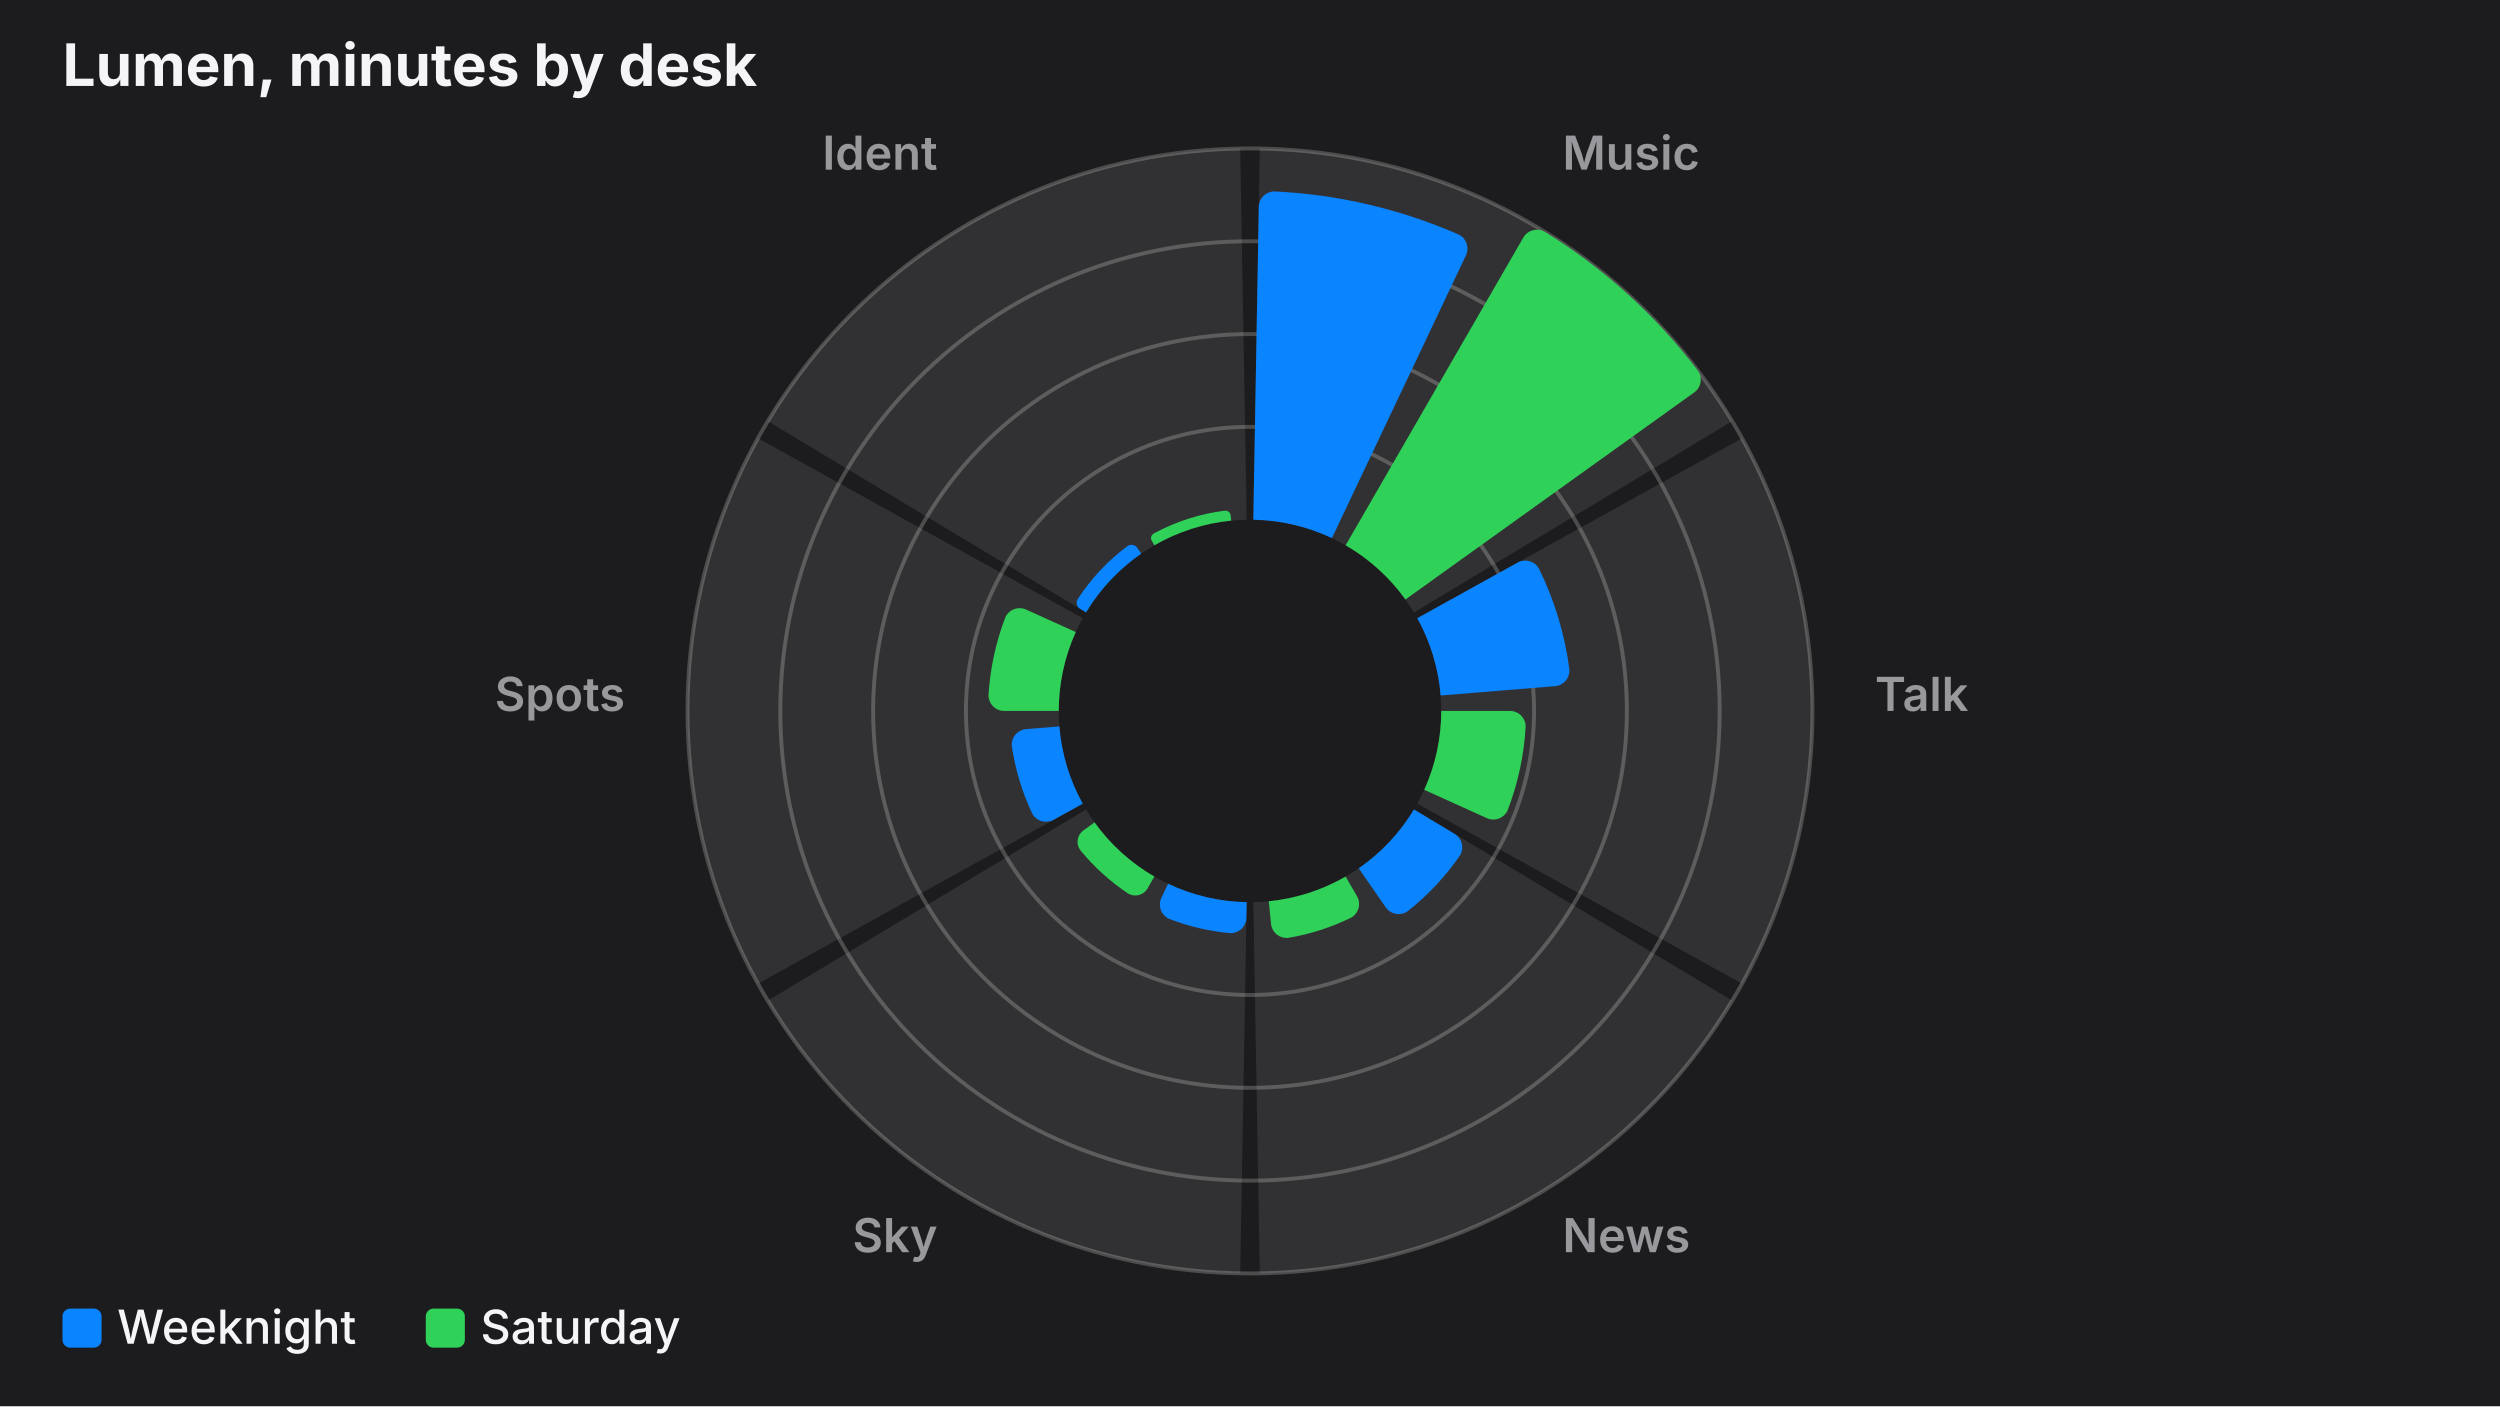
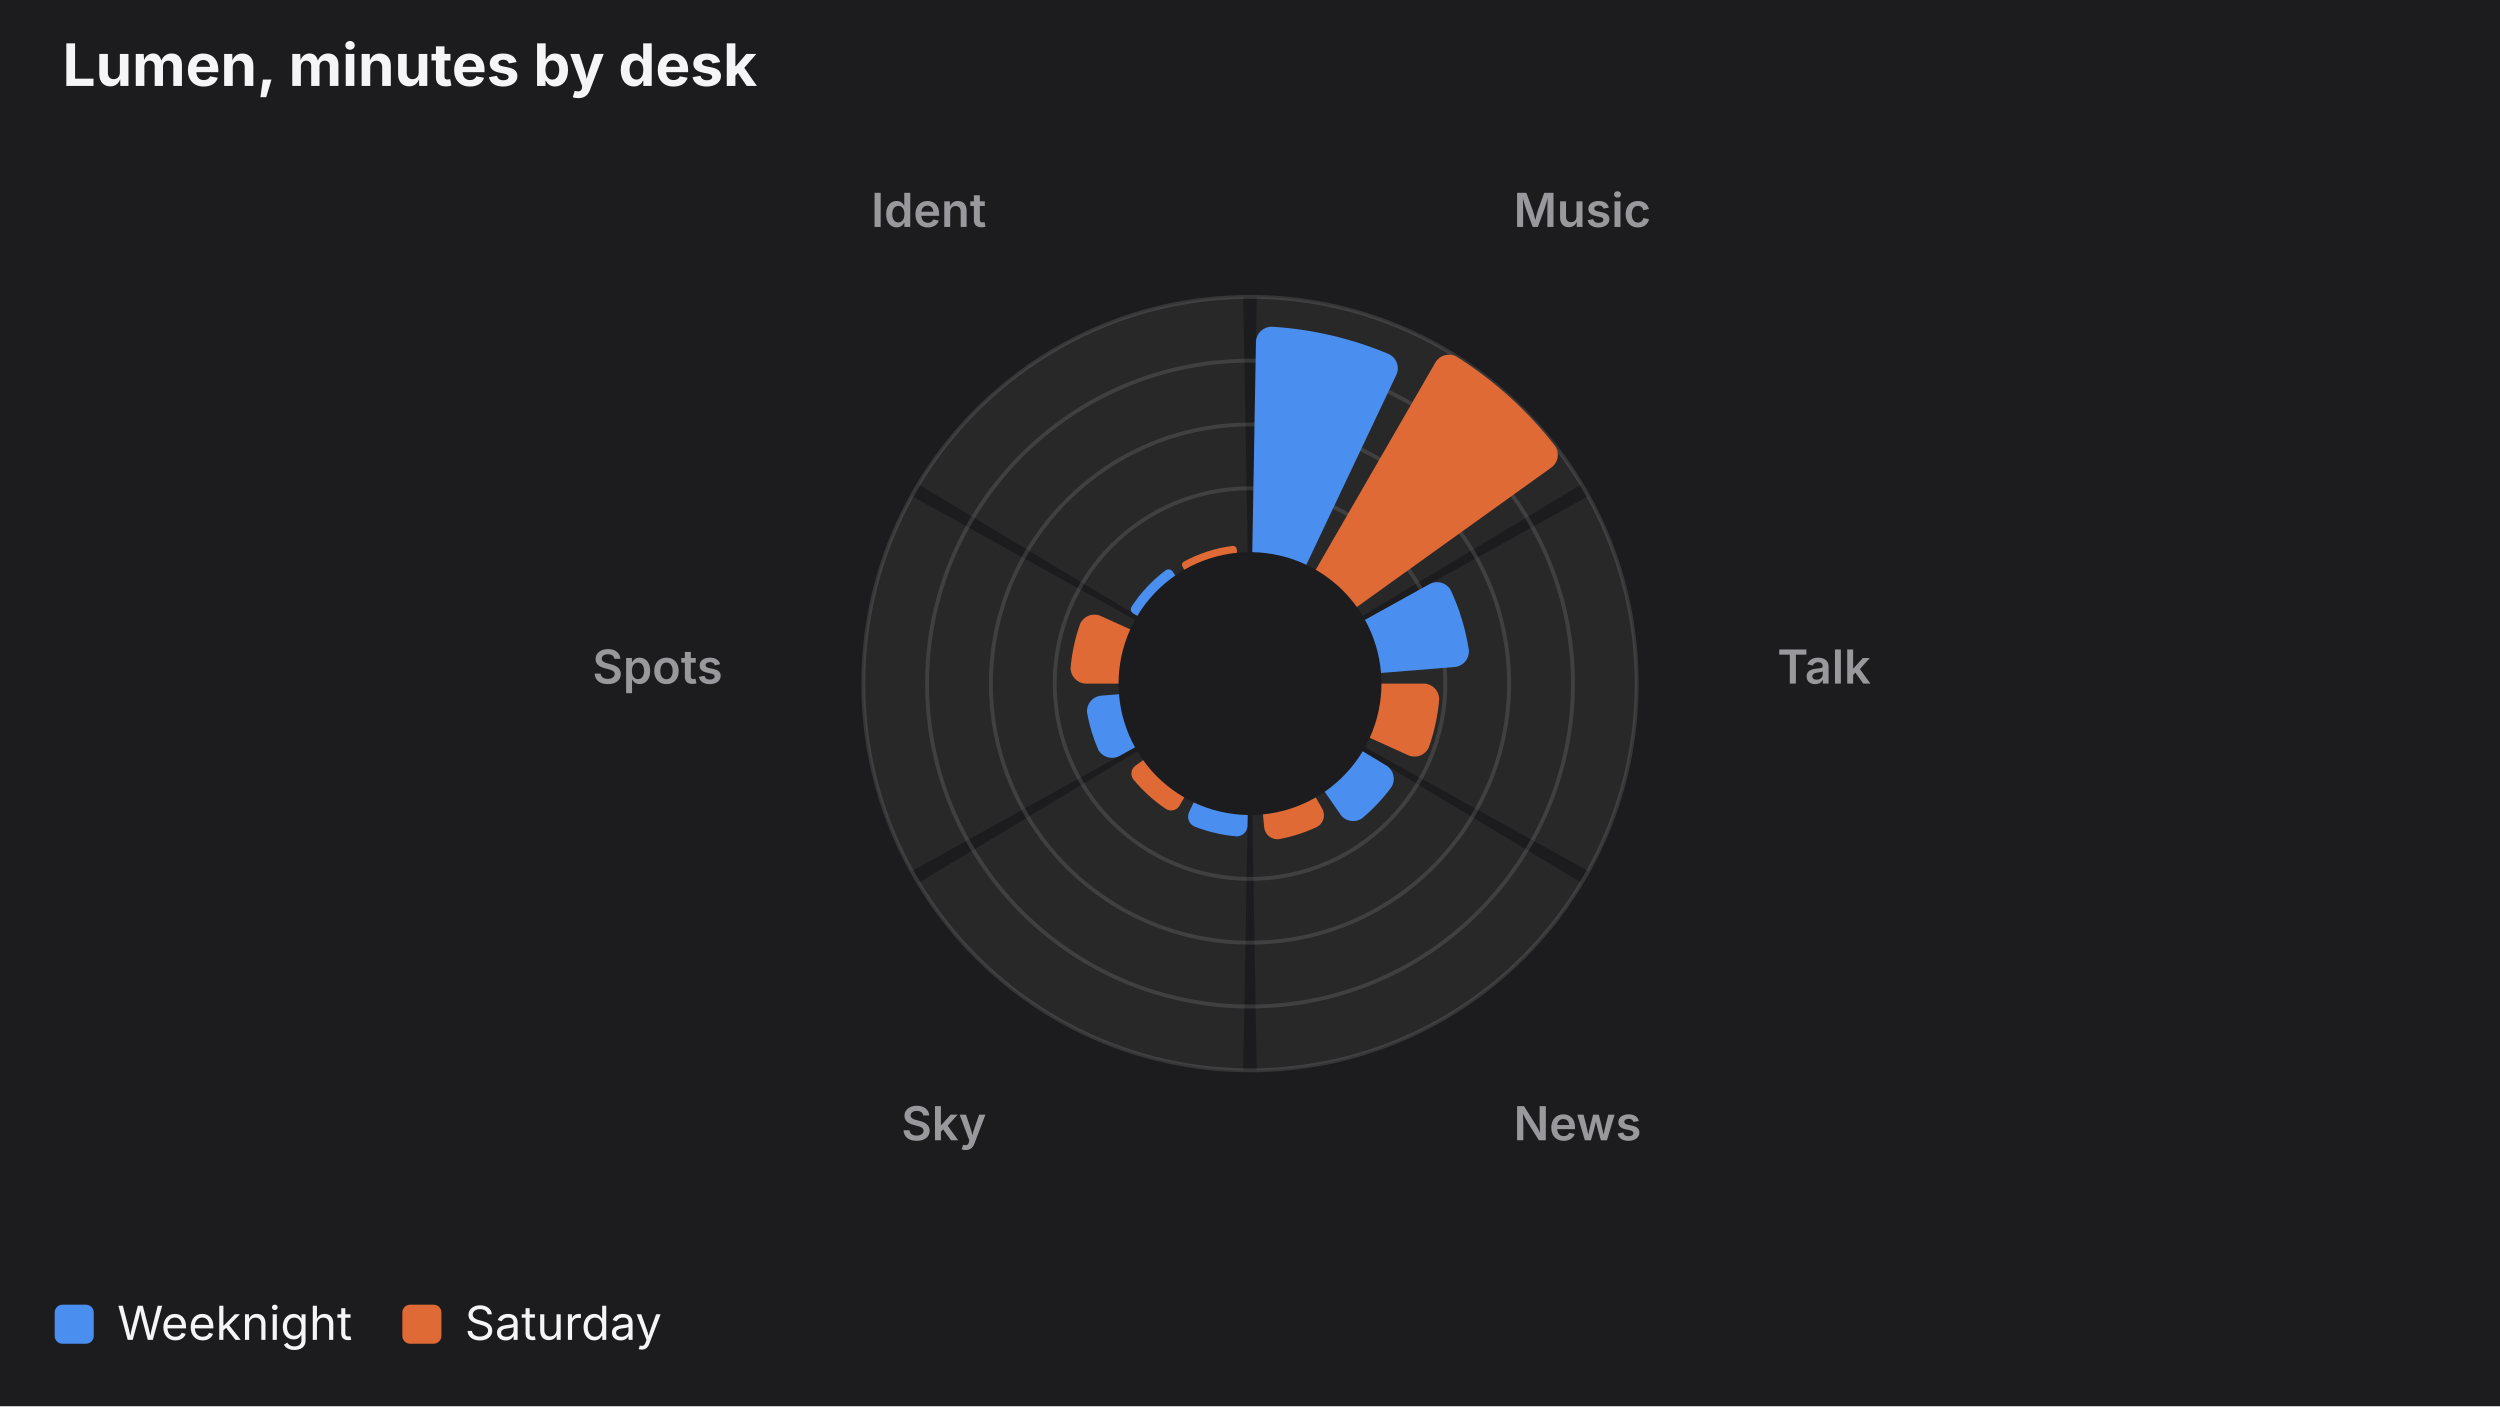
- <svg xmlns="http://www.w3.org/2000/svg" width="640" height="360" viewBox="0 0 640 360" role="img" aria-label="Saturday music runs longer, and talk shrinks." class="ck-chart" data-ck-type="radial-bar" data-ck-renderer="radial-bar" data-ck-id="ckqfrrm1" style="color-scheme:dark;font-family:Inter, sans-serif;font-variant-numeric:tabular-nums;font-feature-settings:'tnum'">
+ <svg xmlns="http://www.w3.org/2000/svg" width="640" height="360" viewBox="0 0 640 360" role="img" aria-label="Saturday music runs longer, and talk shrinks." class="ck-chart" data-ck-type="radial-bar" data-ck-renderer="radial-bar" data-ck-id="ckqfrrm1" style="color-scheme:dark;font-family:Inter, sans-serif;font-variant-numeric:tabular-nums;font-feature-settings:'tnum';--ck-font-family:Inter, sans-serif">
  <rect width="100%" height="100%" fill="#1c1c1e" data-ck-card="1" />
  <rect width="100%" height="100%" fill="transparent" />
  <text x="16" y="22" text-anchor="start" fill="#f5f5f7" font-size="15" font-weight="650">Lumen, minutes by desk</text>
  <g data-ck-coordinate="polar">
-     <circle data-ck-grid="polar" cx="320" cy="182" r="72.72" fill="none" stroke="rgba(245, 245, 247, 0.22)" />
-     <circle data-ck-grid="polar" cx="320" cy="182" r="96.48" fill="none" stroke="rgba(245, 245, 247, 0.22)" />
-     <circle data-ck-grid="polar" cx="320" cy="182" r="120.24" fill="none" stroke="rgba(245, 245, 247, 0.22)" />
-     <circle data-ck-grid="polar" cx="320" cy="182" r="144" fill="none" stroke="rgba(245, 245, 247, 0.22)" />
-     <path data-ck-track="1" d="M 322.51 38.02 A 144 144 0 0 1 443.43 107.83 L 361.97 156.78 A 48.96 48.96 0 0 0 320.85 133.05 Z" fill="rgba(245, 245, 247, 0.22)" fill-opacity="0.45" />
-     <path d="M 326.32 49.01 A 133.14 133.14 0 0 1 373.38 60.03 A 4 4 0 0 1 375.31 65.31 L 340.97 137.76 A 48.96 48.96 0 0 0 320.85 133.05 L 322.25 52.88 A 4 4 0 0 1 326.32 49.01 Z" fill="#0a84ff" data-ck-name="Weeknight" data-ck-i="0" data-ck-mark="radial-bar" aria-label="Music, Weeknight: 186" />
-     <path d="M 395.44 59.34 A 144 144 0 0 1 434.65 94.87 A 4 4 0 0 1 433.78 100.42 L 359.79 153.47 A 48.96 48.96 0 0 0 344.48 139.6 L 390 60.76 A 4 4 0 0 1 395.44 59.34 Z" fill="#30d158" data-ck-name="Saturday" data-ck-i="0" data-ck-mark="radial-bar" aria-label="Music, Saturday: 210" />
-     <text x="400" y="43.44" text-anchor="start" fill="#98989d" font-size="12" font-weight="560">Music</text>
-     <path data-ck-track="1" d="M 445.95 112.19 A 144 144 0 0 1 445.95 251.81 L 362.82 205.74 A 48.96 48.96 0 0 0 362.82 158.26 Z" fill="rgba(245, 245, 247, 0.22)" fill-opacity="0.45" />
-     <path d="M 393.97 145.57 A 82.45 82.45 0 0 1 401.76 171.35 A 4 4 0 0 1 398.19 175.65 L 368.8 178.04 A 48.96 48.96 0 0 0 362.82 158.26 L 388.61 143.97 A 4 4 0 0 1 393.97 145.57 Z" fill="#0a84ff" data-ck-name="Weeknight" data-ck-i="1" data-ck-mark="radial-bar" aria-label="Talk, Weeknight: 74" />
-     <path d="M 390.57 186 A 70.68 70.68 0 0 1 385.94 207.47 A 4 4 0 0 1 380.75 209.5 L 364.6 202.19 A 48.96 48.96 0 0 0 368.96 182 L 386.68 182 A 4 4 0 0 1 390.57 186 Z" fill="#30d158" data-ck-name="Saturday" data-ck-i="1" data-ck-mark="radial-bar" aria-label="Talk, Saturday: 48" />
-     <text x="480" y="182" text-anchor="start" fill="#98989d" font-size="12" font-weight="560">Talk</text>
-     <path data-ck-track="1" d="M 443.43 256.17 A 144 144 0 0 1 322.51 325.98 L 320.85 230.95 A 48.96 48.96 0 0 0 361.97 207.22 Z" fill="rgba(245, 245, 247, 0.22)" fill-opacity="0.45" />
-     <path d="M 373.77 218.97 A 65.25 65.25 0 0 1 360.31 233.31 A 4 4 0 0 1 354.82 232.39 L 347.83 222.28 A 48.96 48.96 0 0 0 361.97 207.22 L 372.5 213.55 A 4 4 0 0 1 373.77 218.97 Z" fill="#0a84ff" data-ck-name="Weeknight" data-ck-i="2" data-ck-mark="radial-bar" aria-label="News, Weeknight: 36" />
-     <path d="M 345.93 234.9 A 58.92 58.92 0 0 1 329.75 240.1 A 4 4 0 0 1 325.4 236.65 L 324.81 230.72 A 48.96 48.96 0 0 0 344.48 224.4 L 347.46 229.56 A 4 4 0 0 1 345.93 234.9 Z" fill="#30d158" data-ck-name="Saturday" data-ck-i="2" data-ck-mark="radial-bar" aria-label="News, Saturday: 22" />
-     <text x="400" y="320.56" text-anchor="start" fill="#98989d" font-size="12" font-weight="560">News</text>
-     <path data-ck-track="1" d="M 317.49 325.98 A 144 144 0 0 1 196.57 256.17 L 278.03 207.22 A 48.96 48.96 0 0 0 319.15 230.95 Z" fill="rgba(245, 245, 247, 0.22)" fill-opacity="0.45" />
-     <path d="M 315.01 238.89 A 57.11 57.11 0 0 1 299.21 235.19 A 4 4 0 0 1 297.25 229.99 L 299.03 226.24 A 48.96 48.96 0 0 0 319.15 230.95 L 319.07 235.1 A 4 4 0 0 1 315.01 238.89 Z" fill="#0a84ff" data-ck-name="Weeknight" data-ck-i="3" data-ck-mark="radial-bar" aria-label="Sky, Weeknight: 18" />
-     <path d="M 288.82 228.76 A 56.2 56.2 0 0 1 276.53 217.62 A 3.62 3.62 0 0 1 277.27 212.64 L 280.21 210.53 A 48.96 48.96 0 0 0 295.52 224.4 L 293.71 227.54 A 3.62 3.62 0 0 1 288.82 228.76 Z" fill="#30d158" data-ck-name="Saturday" data-ck-i="3" data-ck-mark="radial-bar" aria-label="Sky, Saturday: 16" />
-     <text x="240" y="320.56" text-anchor="end" fill="#98989d" font-size="12" font-weight="560">Sky</text>
-     <path data-ck-track="1" d="M 194.05 251.81 A 144 144 0 0 1 194.05 112.19 L 277.18 158.26 A 48.96 48.96 0 0 0 277.18 205.74 Z" fill="rgba(245, 245, 247, 0.22)" fill-opacity="0.45" />
-     <path d="M 264.27 208.32 A 61.63 61.63 0 0 1 259.02 190.96 A 4 4 0 0 1 262.56 186.66 L 271.2 185.96 A 48.96 48.96 0 0 0 277.18 205.74 L 269.59 209.94 A 4 4 0 0 1 264.27 208.32 Z" fill="#0a84ff" data-ck-name="Weeknight" data-ck-i="4" data-ck-mark="radial-bar" aria-label="Spots, Weeknight: 28" />
-     <path d="M 253.06 178 A 67.06 67.06 0 0 1 257.37 158.03 A 4 4 0 0 1 262.55 155.99 L 275.4 161.81 A 48.96 48.96 0 0 0 271.04 182 L 256.94 182 A 4 4 0 0 1 253.06 178 Z" fill="#30d158" data-ck-name="Saturday" data-ck-i="4" data-ck-mark="radial-bar" aria-label="Spots, Saturday: 40" />
-     <text x="160" y="182" text-anchor="end" fill="#98989d" font-size="12" font-weight="560">Spots</text>
-     <path data-ck-track="1" d="M 196.57 107.83 A 144 144 0 0 1 317.49 38.02 L 319.15 133.05 A 48.96 48.96 0 0 0 278.03 156.78 Z" fill="rgba(245, 245, 247, 0.22)" fill-opacity="0.45" />
-     <path d="M 275.89 153.38 A 52.58 52.58 0 0 1 288.64 139.79 A 1.81 1.81 0 0 1 291.14 140.23 L 292.17 141.72 A 48.96 48.96 0 0 0 278.03 156.78 L 276.48 155.85 A 1.81 1.81 0 0 1 275.89 153.38 Z" fill="#0a84ff" data-ck-name="Weeknight" data-ck-i="5" data-ck-mark="radial-bar" aria-label="Ident, Weeknight: 8" />
-     <path d="M 295.35 136.58 A 51.68 51.68 0 0 1 313.57 130.73 A 1.36 1.36 0 0 1 315.05 131.93 L 315.19 133.28 A 48.96 48.96 0 0 0 295.52 139.6 L 294.84 138.42 A 1.36 1.36 0 0 1 295.35 136.58 Z" fill="#30d158" data-ck-name="Saturday" data-ck-i="5" data-ck-mark="radial-bar" aria-label="Ident, Saturday: 6" />
-     <text x="240" y="43.44" text-anchor="end" fill="#98989d" font-size="12" font-weight="560">Ident</text>
+     <circle data-ck-grid="polar" cx="320" cy="175" r="50" fill="none" stroke="rgba(245, 245, 247, 0.12)" />
+     <circle data-ck-grid="polar" cx="320" cy="175" r="66.33" fill="none" stroke="rgba(245, 245, 247, 0.12)" />
+     <circle data-ck-grid="polar" cx="320" cy="175" r="82.67" fill="none" stroke="rgba(245, 245, 247, 0.12)" />
+     <circle data-ck-grid="polar" cx="320" cy="175" r="99" fill="none" stroke="rgba(245, 245, 247, 0.12)" />
+     <path data-ck-track="1" d="M 321.73 76.02 A 99 99 0 0 1 404.86 124.01 L 348.85 157.66 A 33.66 33.66 0 0 0 320.59 141.35 Z" fill="rgba(245, 245, 247, 0.12)" fill-opacity="0.45" />
+     <path d="M 325.59 83.64 A 91.53 91.53 0 0 1 355.55 90.65 A 4 4 0 0 1 357.49 95.9 L 334.42 144.58 A 33.66 33.66 0 0 0 320.59 141.35 L 321.53 87.48 A 4 4 0 0 1 325.59 83.64 Z" fill="#4a8ff0" data-ck-name="Weeknight" data-ck-i="0" data-ck-mark="radial-bar" aria-label="Music, Weeknight: 186" />
+     <path d="M 372.92 91.33 A 99 99 0 0 1 398.06 114.11 A 4 4 0 0 1 397.21 119.64 L 347.36 155.39 A 33.66 33.66 0 0 0 336.83 145.85 L 367.5 92.73 A 4 4 0 0 1 372.92 91.33 Z" fill="#e06a35" data-ck-name="Saturday" data-ck-i="0" data-ck-mark="radial-bar" aria-label="Music, Saturday: 210" />
+     <text x="387.5" y="58.09" text-anchor="start" fill="#98989d" font-size="12" font-weight="560">Music</text>
+     <path data-ck-track="1" d="M 406.59 127 A 99 99 0 0 1 406.59 223 L 349.44 191.32 A 33.66 33.66 0 0 0 349.44 158.68 Z" fill="rgba(245, 245, 247, 0.12)" fill-opacity="0.45" />
+     <path d="M 371.39 151.08 A 56.68 56.68 0 0 1 376.03 166.44 A 4 4 0 0 1 372.51 170.74 L 353.55 172.28 A 33.66 33.66 0 0 0 349.44 158.68 L 366.08 149.46 A 4 4 0 0 1 371.39 151.08 Z" fill="#4a8ff0" data-ck-name="Weeknight" data-ck-i="1" data-ck-mark="radial-bar" aria-label="Talk, Weeknight: 74" />
+     <path d="M 368.43 179 A 48.59 48.59 0 0 1 365.77 191.34 A 4 4 0 0 1 360.62 193.39 L 350.66 188.88 A 33.66 33.66 0 0 0 353.66 175 L 364.59 175 A 4 4 0 0 1 368.43 179 Z" fill="#e06a35" data-ck-name="Saturday" data-ck-i="1" data-ck-mark="radial-bar" aria-label="Talk, Saturday: 48" />
+     <text x="455" y="175" text-anchor="start" fill="#98989d" font-size="12" font-weight="560">Talk</text>
+     <path data-ck-track="1" d="M 404.86 225.99 A 99 99 0 0 1 321.73 273.98 L 320.59 208.65 A 33.66 33.66 0 0 0 348.85 192.34 Z" fill="rgba(245, 245, 247, 0.12)" fill-opacity="0.45" />
+     <path d="M 356.24 201.44 A 44.86 44.86 0 0 1 348.69 209.49 A 4 4 0 0 1 343.23 208.62 L 339.13 202.69 A 33.66 33.66 0 0 0 348.85 192.34 L 355.02 196.05 A 4 4 0 0 1 356.24 201.44 Z" fill="#4a8ff0" data-ck-name="Weeknight" data-ck-i="2" data-ck-mark="radial-bar" aria-label="News, Weeknight: 36" />
+     <path d="M 337.22 211.66 A 40.51 40.51 0 0 1 327.37 214.83 A 3.42 3.42 0 0 1 323.64 211.9 L 323.31 208.5 A 33.66 33.66 0 0 0 336.83 204.15 L 338.54 207.11 A 3.42 3.42 0 0 1 337.22 211.66 Z" fill="#e06a35" data-ck-name="Saturday" data-ck-i="2" data-ck-mark="radial-bar" aria-label="News, Saturday: 22" />
+     <text x="387.5" y="291.91" text-anchor="start" fill="#98989d" font-size="12" font-weight="560">News</text>
+     <path data-ck-track="1" d="M 318.27 273.98 A 99 99 0 0 1 235.14 225.99 L 291.15 192.34 A 33.66 33.66 0 0 0 319.41 208.65 Z" fill="rgba(245, 245, 247, 0.12)" fill-opacity="0.45" />
+     <path d="M 316.52 214.11 A 39.26 39.26 0 0 1 305.76 211.59 A 2.8 2.8 0 0 1 304.38 207.95 L 305.58 205.42 A 33.66 33.66 0 0 0 319.41 208.65 L 319.36 211.45 A 2.8 2.8 0 0 1 316.52 214.11 Z" fill="#4a8ff0" data-ck-name="Weeknight" data-ck-i="3" data-ck-mark="radial-bar" aria-label="Sky, Weeknight: 18" />
+     <path d="M 298.57 207.15 A 38.64 38.64 0 0 1 290.11 199.49 A 2.49 2.49 0 0 1 290.62 196.06 L 292.64 194.61 A 33.66 33.66 0 0 0 303.17 204.15 L 301.93 206.31 A 2.49 2.49 0 0 1 298.57 207.15 Z" fill="#e06a35" data-ck-name="Saturday" data-ck-i="3" data-ck-mark="radial-bar" aria-label="Sky, Saturday: 16" />
+     <text x="252.5" y="291.91" text-anchor="end" fill="#98989d" font-size="12" font-weight="560">Sky</text>
+     <path data-ck-track="1" d="M 233.41 223 A 99 99 0 0 1 233.41 127 L 290.56 158.68 A 33.66 33.66 0 0 0 290.56 191.32 Z" fill="rgba(245, 245, 247, 0.12)" fill-opacity="0.45" />
+     <path d="M 281.17 191.96 A 42.37 42.37 0 0 1 278.28 182.39 A 4 4 0 0 1 281.75 178.1 L 286.45 177.72 A 33.66 33.66 0 0 0 290.56 191.32 L 286.44 193.6 A 4 4 0 0 1 281.17 191.96 Z" fill="#4a8ff0" data-ck-name="Weeknight" data-ck-i="4" data-ck-mark="radial-bar" aria-label="Spots, Weeknight: 28" />
+     <path d="M 274.07 171.01 A 46.11 46.11 0 0 1 276.51 159.69 A 4 4 0 0 1 281.64 157.63 L 289.34 161.12 A 33.66 33.66 0 0 0 286.34 175 L 277.89 175 A 4 4 0 0 1 274.07 171.01 Z" fill="#e06a35" data-ck-name="Saturday" data-ck-i="4" data-ck-mark="radial-bar" aria-label="Spots, Saturday: 40" />
+     <text x="185" y="175" text-anchor="end" fill="#98989d" font-size="12" font-weight="560">Spots</text>
+     <path data-ck-track="1" d="M 235.14 124.01 A 99 99 0 0 1 318.27 76.02 L 319.41 141.35 A 33.66 33.66 0 0 0 291.15 157.66 Z" fill="rgba(245, 245, 247, 0.12)" fill-opacity="0.45" />
+     <path d="M 289.67 155.33 A 36.15 36.15 0 0 1 298.44 145.98 A 1.24 1.24 0 0 1 300.16 146.28 L 300.87 147.31 A 33.66 33.66 0 0 0 291.15 157.66 L 290.08 157.02 A 1.24 1.24 0 0 1 289.67 155.33 Z" fill="#4a8ff0" data-ck-name="Weeknight" data-ck-i="5" data-ck-mark="radial-bar" aria-label="Ident, Weeknight: 8" />
+     <path d="M 303.05 143.78 A 35.53 35.53 0 0 1 315.58 139.75 A 0.93 0.93 0 0 1 316.6 140.57 L 316.69 141.5 A 33.66 33.66 0 0 0 303.17 145.85 L 302.7 145.04 A 0.93 0.93 0 0 1 303.05 143.78 Z" fill="#e06a35" data-ck-name="Saturday" data-ck-i="5" data-ck-mark="radial-bar" aria-label="Ident, Saturday: 6" />
+     <text x="252.5" y="58.09" text-anchor="end" fill="#98989d" font-size="12" font-weight="560">Ident</text>
  </g>
-   <rect x="16" y="335" width="10" height="10" rx="2" fill="#0a84ff" />
-   <text x="30" y="344" text-anchor="start" fill="#f5f5f7" font-size="12" font-weight="500">Weeknight</text>
-   <rect x="109" y="335" width="10" height="10" rx="2" fill="#30d158" />
-   <text x="123" y="344" text-anchor="start" fill="#f5f5f7" font-size="12" font-weight="500">Saturday</text>
+   <g data-ck-legend="bottom" data-ck-legend-align="start" data-ck-legend-orient="horizontal" data-ck-legend-anchor="top-left" data-ck-legend-at="0">
+     <rect data-ck-legend-plate="1" x="8" y="330" width="622" height="24" rx="6" fill="transparent" />
+     <g data-ck-legend-row="0">
+       <rect x="14" y="334" width="10" height="10" rx="2" fill="#4a8ff0" />
+       <text x="30" y="343" fill="#f5f5f7" font-size="12">Weeknight</text>
+       <rect x="103" y="334" width="10" height="10" rx="2" fill="#e06a35" />
+       <text x="119" y="343" fill="#f5f5f7" font-size="12">Saturday</text>
+     </g>
+   </g>
</svg>
